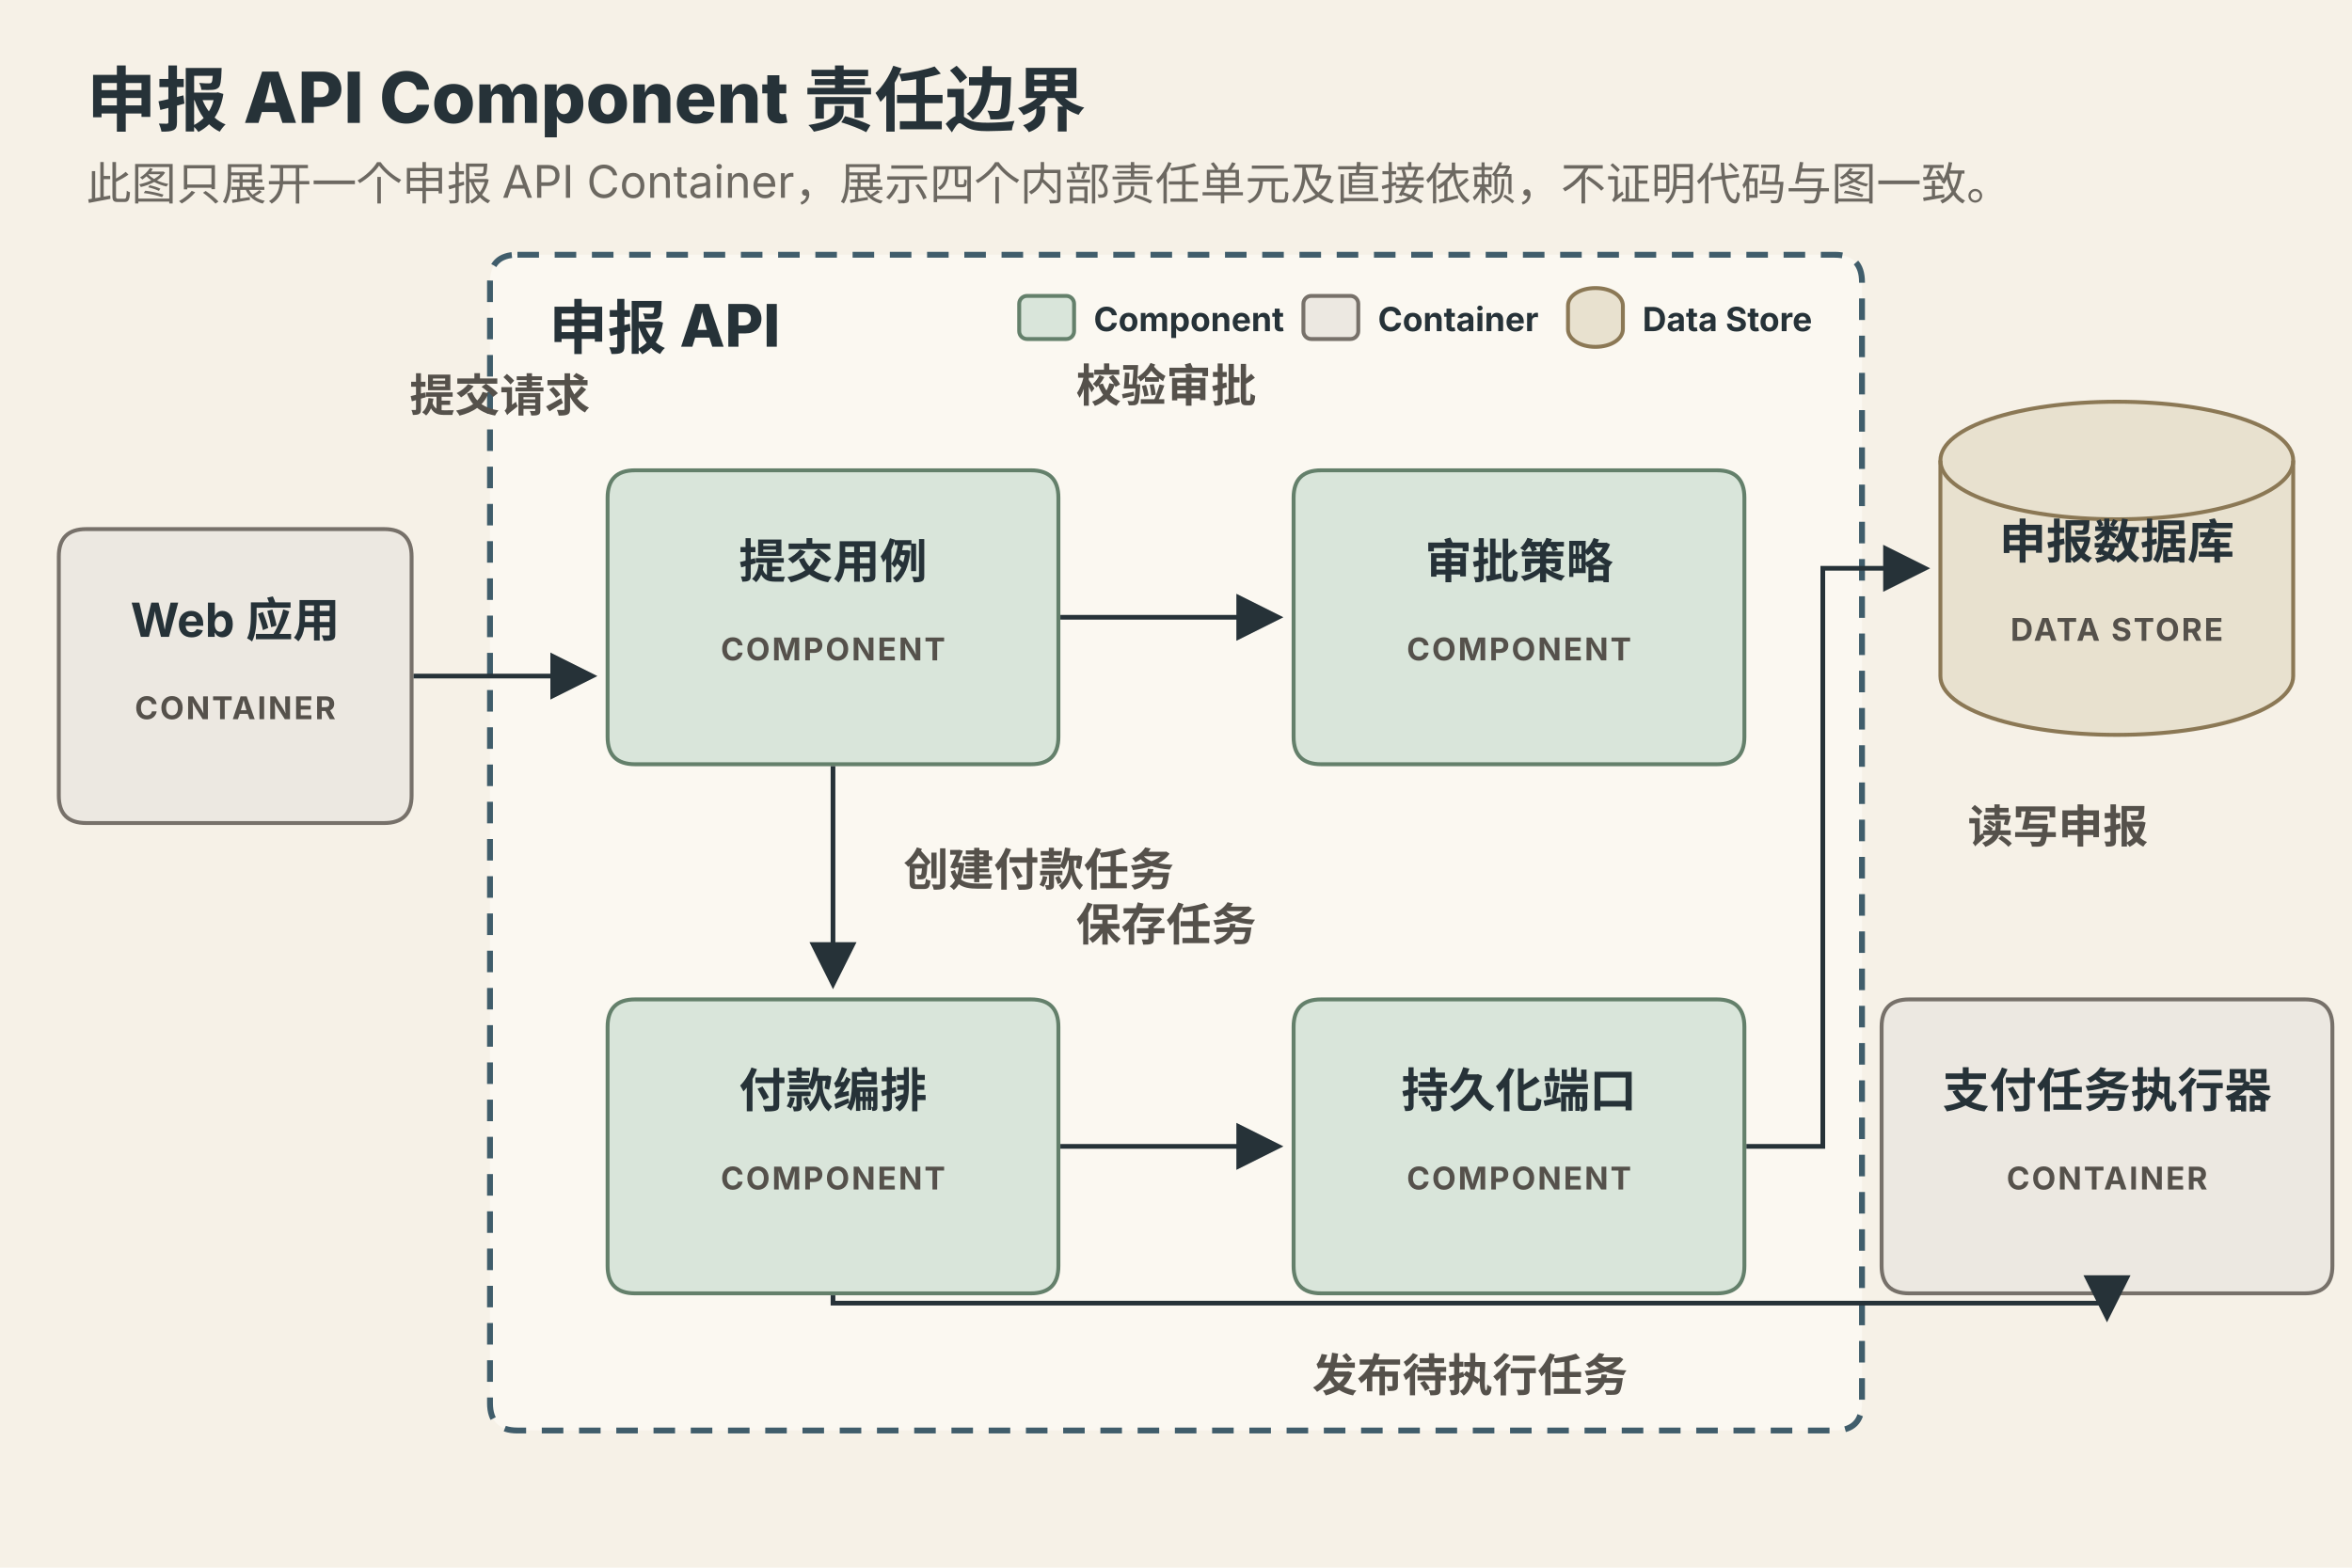
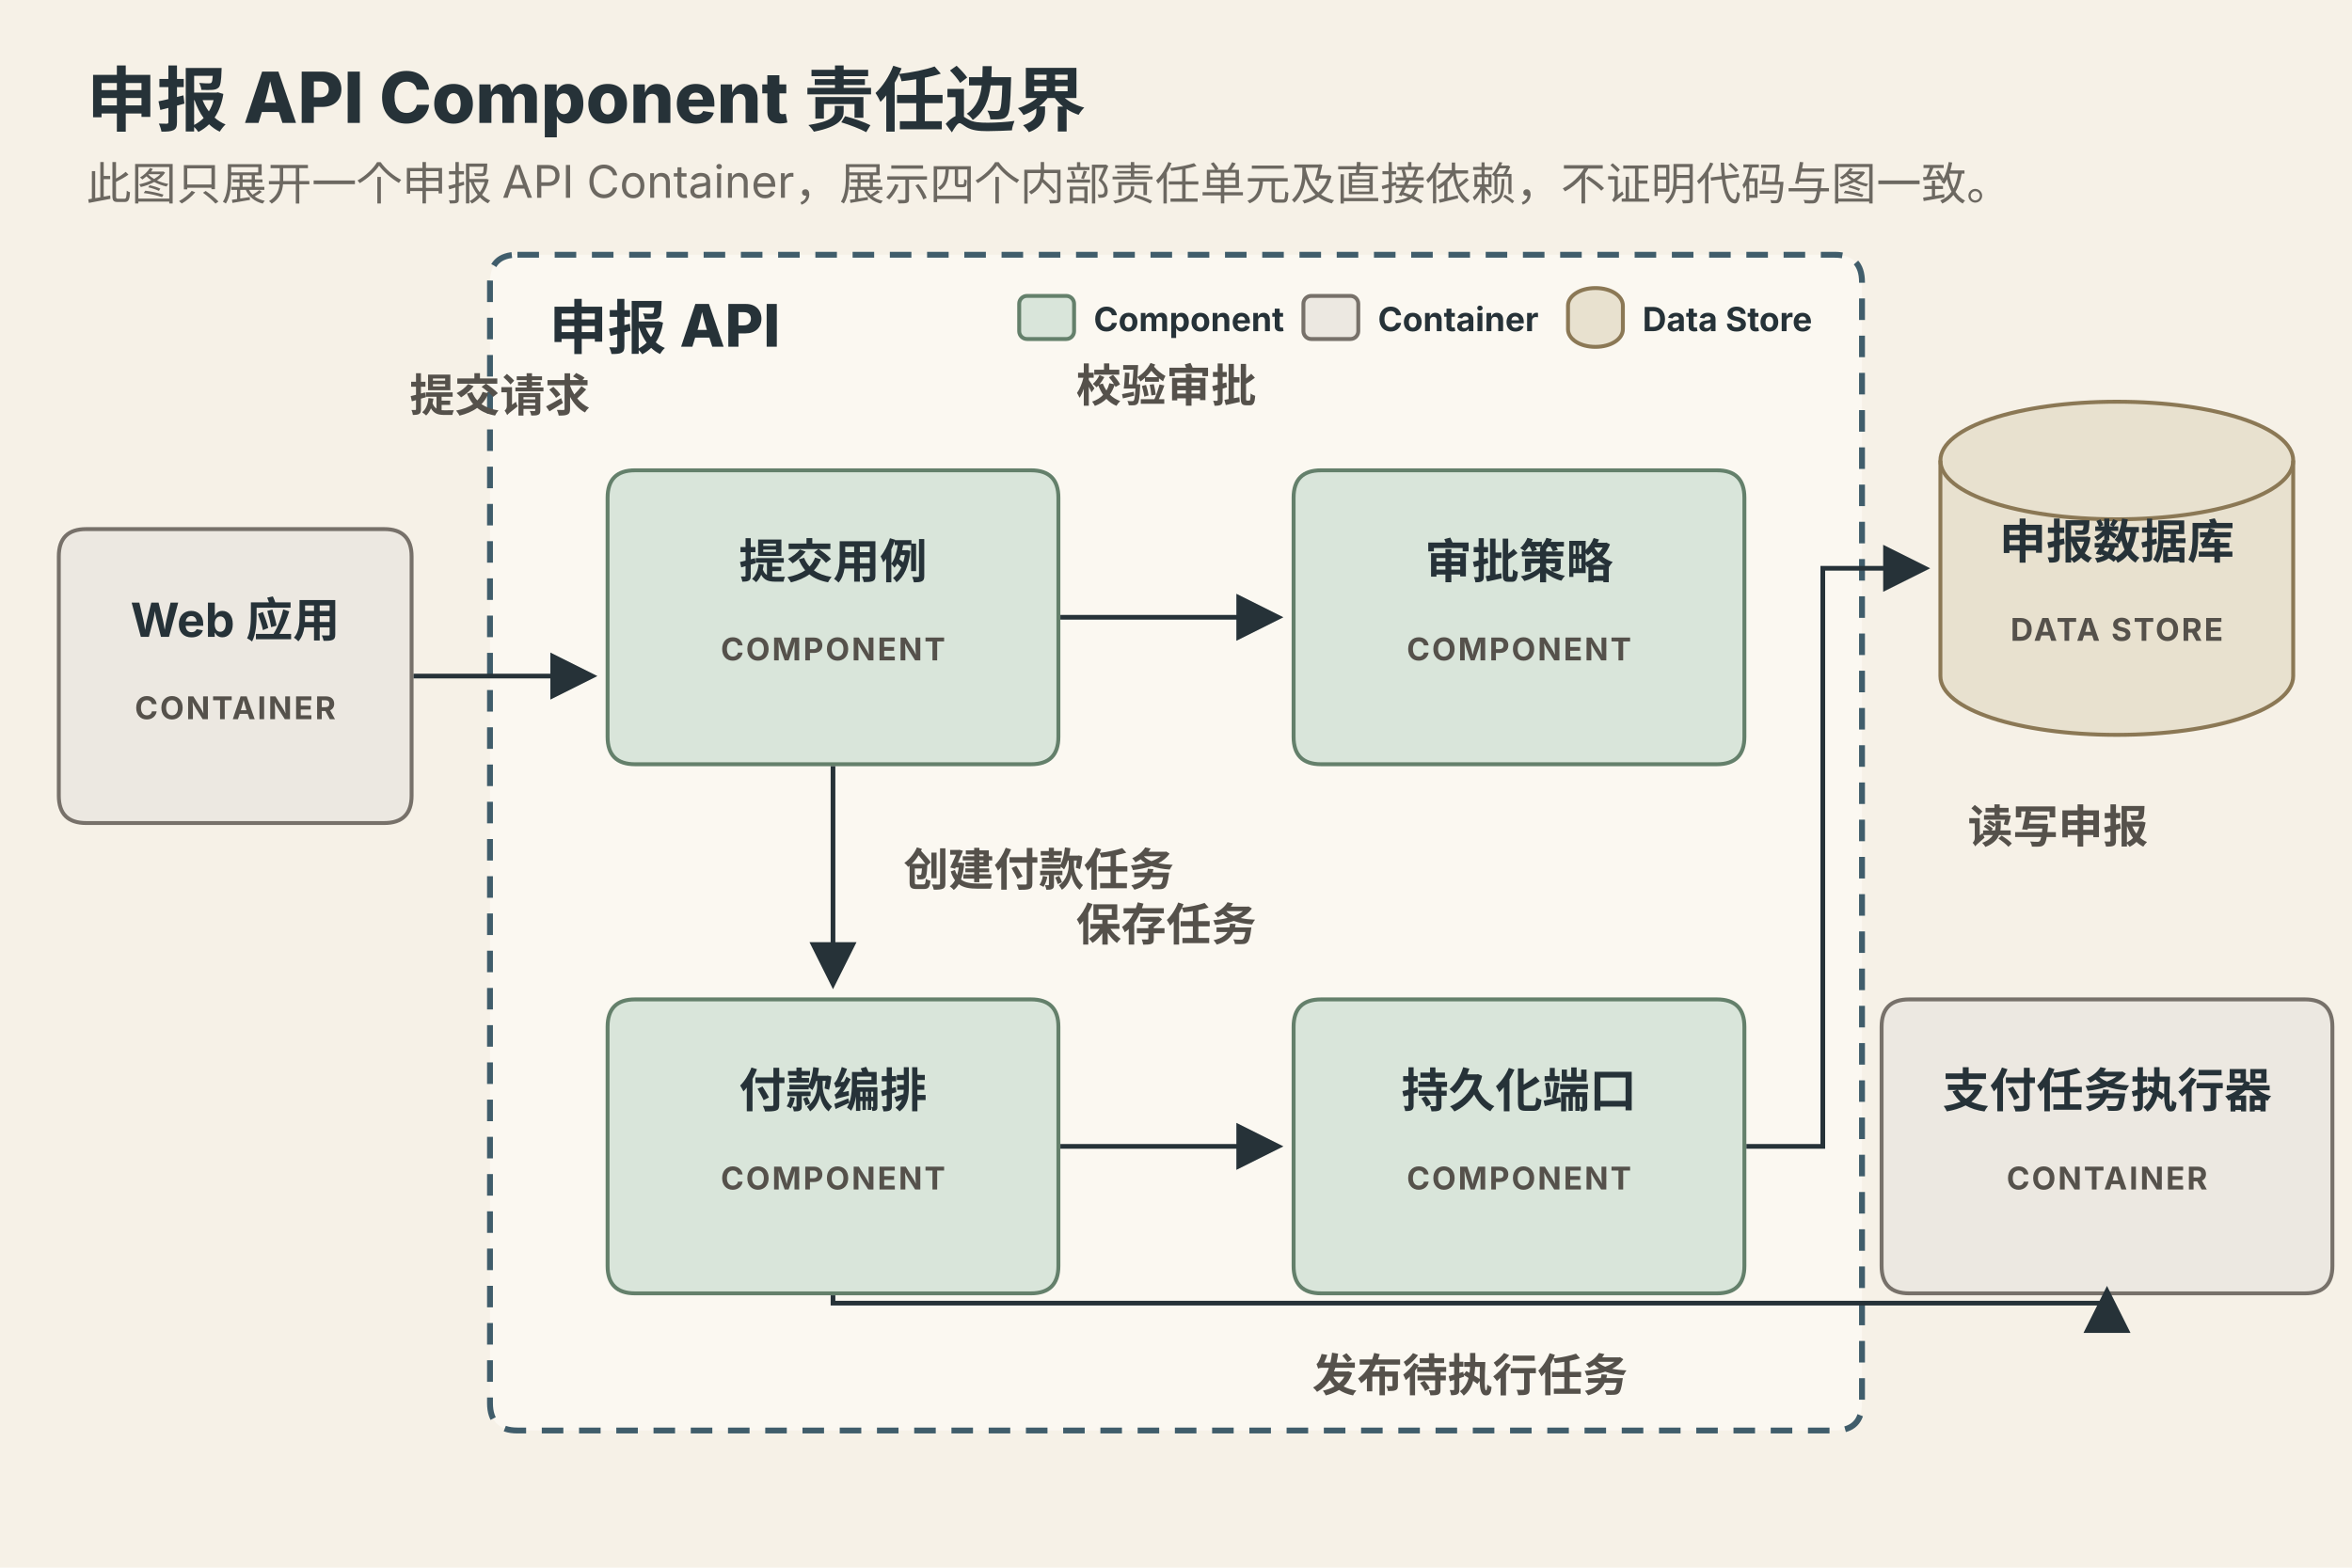
<svg xmlns="http://www.w3.org/2000/svg" viewBox="0 0 1200 800" role="img" aria-labelledby="component-title component-description">
  <defs>
    <marker id="component-arrow" markerUnits="strokeWidth" markerWidth="10" markerHeight="10" viewBox="0 0 10 10" refX="8" refY="5" orient="auto">
      <path d="M0 0L10 5L0 10Z" fill="#263238" />
    </marker>
    <style>
      text{font-family:-apple-system,BlinkMacSystemFont,"Segoe UI","PingFang SC","Microsoft YaHei",sans-serif;fill:#263238}
      .heading{font-size:36px;font-weight:760}.note{font-size:23px;fill:#6c6861}
      .boundary-title{font-size:30px;font-weight:760}.node-title{font-size:24px;font-weight:720}
      .node-type{font-size:16px;font-weight:700;letter-spacing:1px;fill:#55514b}
      .edge-label{font-size:23px;font-weight:650;fill:#55514b}.legend{font-size:17px;font-weight:650}
    </style>
  </defs>
  <path d="M0 0H1200V800H0Z" fill="#F6F1E7" />
  <text x="44" y="64" class="heading">申报 API Component 责任边界</text>
  <text x="44" y="102" class="note">此图只展开一个申报 API Container，展示四个内部责任单元及直接依赖，不证明代码与图一致。</text>
  <path data-boundary-id="boundary" data-boundary-name="申报 API" data-boundary-bounds="250 130 700 600" d="M264 130H936Q950 130 950 144V716Q950 730 936 730H264Q250 730 250 716V144Q250 130 264 130Z" fill="#FBF8F1" stroke="#405D6B" stroke-width="3" stroke-dasharray="11 8" />
  <text x="280" y="178" class="boundary-title">申报 API</text>
  <g aria-label="图例">
    <rect x="520" y="151" width="28" height="22" rx="4" fill="#D9E5DA" stroke="#64806B" stroke-width="2" />
    <text x="558" y="169" class="legend">Component</text>
    <rect x="665" y="151" width="28" height="22" rx="4" fill="#ECE8E1" stroke="#77716A" stroke-width="2" />
    <text x="703" y="169" class="legend">Container</text>
    <path d="M800 156C800 151 806 147 814 147S828 151 828 156V168C828 173 822 177 814 177S800 173 800 168Z" fill="#E8E1CF" stroke="#8B7855" stroke-width="2" />
    <text x="838" y="169" class="legend">Data Store</text>
  </g>
  <g data-node-id="web" data-node-bounds="30 270 180 150">
    <path d="M44 270H196Q210 270 210 284V406Q210 420 196 420H44Q30 420 30 406V284Q30 270 44 270Z" fill="#ECE8E1" stroke="#77716A" stroke-width="2" />
    <text x="120" y="325" text-anchor="middle" class="node-title" data-text-role="title">Web 应用</text>
    <text x="120" y="367" text-anchor="middle" class="node-type" data-text-role="type">CONTAINER</text>
  </g>
  <g data-node-id="submit" data-boundary-id="boundary" data-node-bounds="310 240 230 150">
    <path d="M324 240H526Q540 240 540 254V376Q540 390 526 390H324Q310 390 310 376V254Q310 240 324 240Z" fill="#D9E5DA" stroke="#64806B" stroke-width="2" />
    <text x="425" y="295" text-anchor="middle" class="node-title" data-text-role="title">提交用例</text>
    <text x="425" y="337" text-anchor="middle" class="node-type" data-text-role="type">COMPONENT</text>
  </g>
  <g data-node-id="policy" data-boundary-id="boundary" data-node-bounds="660 240 230 150">
    <path d="M674 240H876Q890 240 890 254V376Q890 390 876 390H674Q660 390 660 376V254Q660 240 674 240Z" fill="#D9E5DA" stroke="#64806B" stroke-width="2" />
    <text x="775" y="295" text-anchor="middle" class="node-title" data-text-role="title">审批策略</text>
    <text x="775" y="337" text-anchor="middle" class="node-type" data-text-role="type">COMPONENT</text>
  </g>
  <g data-node-id="payment" data-boundary-id="boundary" data-node-bounds="310 510 230 150">
    <path d="M324 510H526Q540 510 540 524V646Q540 660 526 660H324Q310 660 310 646V524Q310 510 324 510Z" fill="#D9E5DA" stroke="#64806B" stroke-width="2" />
    <text x="425" y="565" text-anchor="middle" class="node-title" data-text-role="title">付款编排</text>
    <text x="425" y="607" text-anchor="middle" class="node-type" data-text-role="type">COMPONENT</text>
  </g>
  <g data-node-id="persistence" data-boundary-id="boundary" data-node-bounds="660 510 230 150">
    <path d="M674 510H876Q890 510 890 524V646Q890 660 876 660H674Q660 660 660 646V524Q660 510 674 510Z" fill="#D9E5DA" stroke="#64806B" stroke-width="2" />
    <text x="775" y="565" text-anchor="middle" class="node-title" data-text-role="title">持久化端口</text>
    <text x="775" y="607" text-anchor="middle" class="node-type" data-text-role="type">COMPONENT</text>
  </g>
  <g data-node-id="db" data-node-bounds="990 205 180 170">
    <path d="M990 235C990 218 1030 205 1080 205S1170 218 1170 235V345C1170 362 1130 375 1080 375S990 362 990 345Z" fill="#E8E1CF" stroke="#8B7855" stroke-width="2" />
    <path d="M990 235C990 252 1030 265 1080 265S1170 252 1170 235" fill="none" stroke="#8B7855" stroke-width="2" />
    <text x="1080" y="285" text-anchor="middle" class="node-title" data-text-role="title">申报数据库</text>
    <text x="1080" y="327" text-anchor="middle" class="node-type" data-text-role="type">DATA STORE</text>
  </g>
  <g data-node-id="worker" data-node-bounds="960 510 230 150">
    <path d="M974 510H1176Q1190 510 1190 524V646Q1190 660 1176 660H974Q960 660 960 646V524Q960 510 974 510Z" fill="#ECE8E1" stroke="#77716A" stroke-width="2" />
    <text x="1075" y="565" text-anchor="middle" class="node-title" data-text-role="title">支付任务执行器</text>
    <text x="1075" y="607" text-anchor="middle" class="node-type" data-text-role="type">CONTAINER</text>
  </g>
  <path data-edge-id="edge-web-submit" data-source="web" data-target="submit" d="M211 345H300" fill="none" stroke="#263238" stroke-width="2.4" marker-end="url(#component-arrow)" />
  <text x="255" y="210" text-anchor="middle" class="edge-label" data-edge-id="edge-web-submit">提交请求</text>
  <path data-edge-id="edge-submit-policy" data-source="submit" data-target="policy" d="M541 315H650" fill="none" stroke="#263238" stroke-width="2.4" marker-end="url(#component-arrow)" />
  <text x="595" y="205" text-anchor="middle" class="edge-label" data-edge-id="edge-submit-policy">校验审批</text>
  <path data-edge-id="edge-submit-payment" data-source="submit" data-target="payment" d="M425 391V500" fill="none" stroke="#263238" stroke-width="2.4" marker-end="url(#component-arrow)" />
  <text x="530" y="452" text-anchor="middle" class="edge-label" data-edge-id="edge-submit-payment">创建付款任务</text>
  <path data-edge-id="edge-payment-persistence" data-source="payment" data-target="persistence" d="M541 585H650" fill="none" stroke="#263238" stroke-width="2.4" marker-end="url(#component-arrow)" />
  <text x="595" y="480" text-anchor="middle" class="edge-label" data-edge-id="edge-payment-persistence">保存任务</text>
  <path data-edge-id="edge-persistence-db" data-source="persistence" data-target="db" d="M891 585H930V290H980" fill="none" stroke="#263238" stroke-width="2.4" marker-end="url(#component-arrow)" />
  <text x="1050" y="430" text-anchor="middle" class="edge-label" data-edge-id="edge-persistence-db">读写申报</text>
-   <path data-edge-id="edge-payment-worker" data-source="payment" data-target="worker" d="M425 661V665H1075V670" fill="none" stroke="#263238" stroke-width="2.4" marker-end="url(#component-arrow)" />
+   <path data-edge-id="edge-payment-worker" data-source="payment" data-target="worker" d="M425 661V665H1075V661" fill="none" stroke="#263238" stroke-width="2.4" marker-end="url(#component-arrow)" />
  <text x="750" y="710" text-anchor="middle" class="edge-label" data-edge-id="edge-payment-worker" data-boundary-clearance-css="8">发布待执行任务</text>
</svg>
